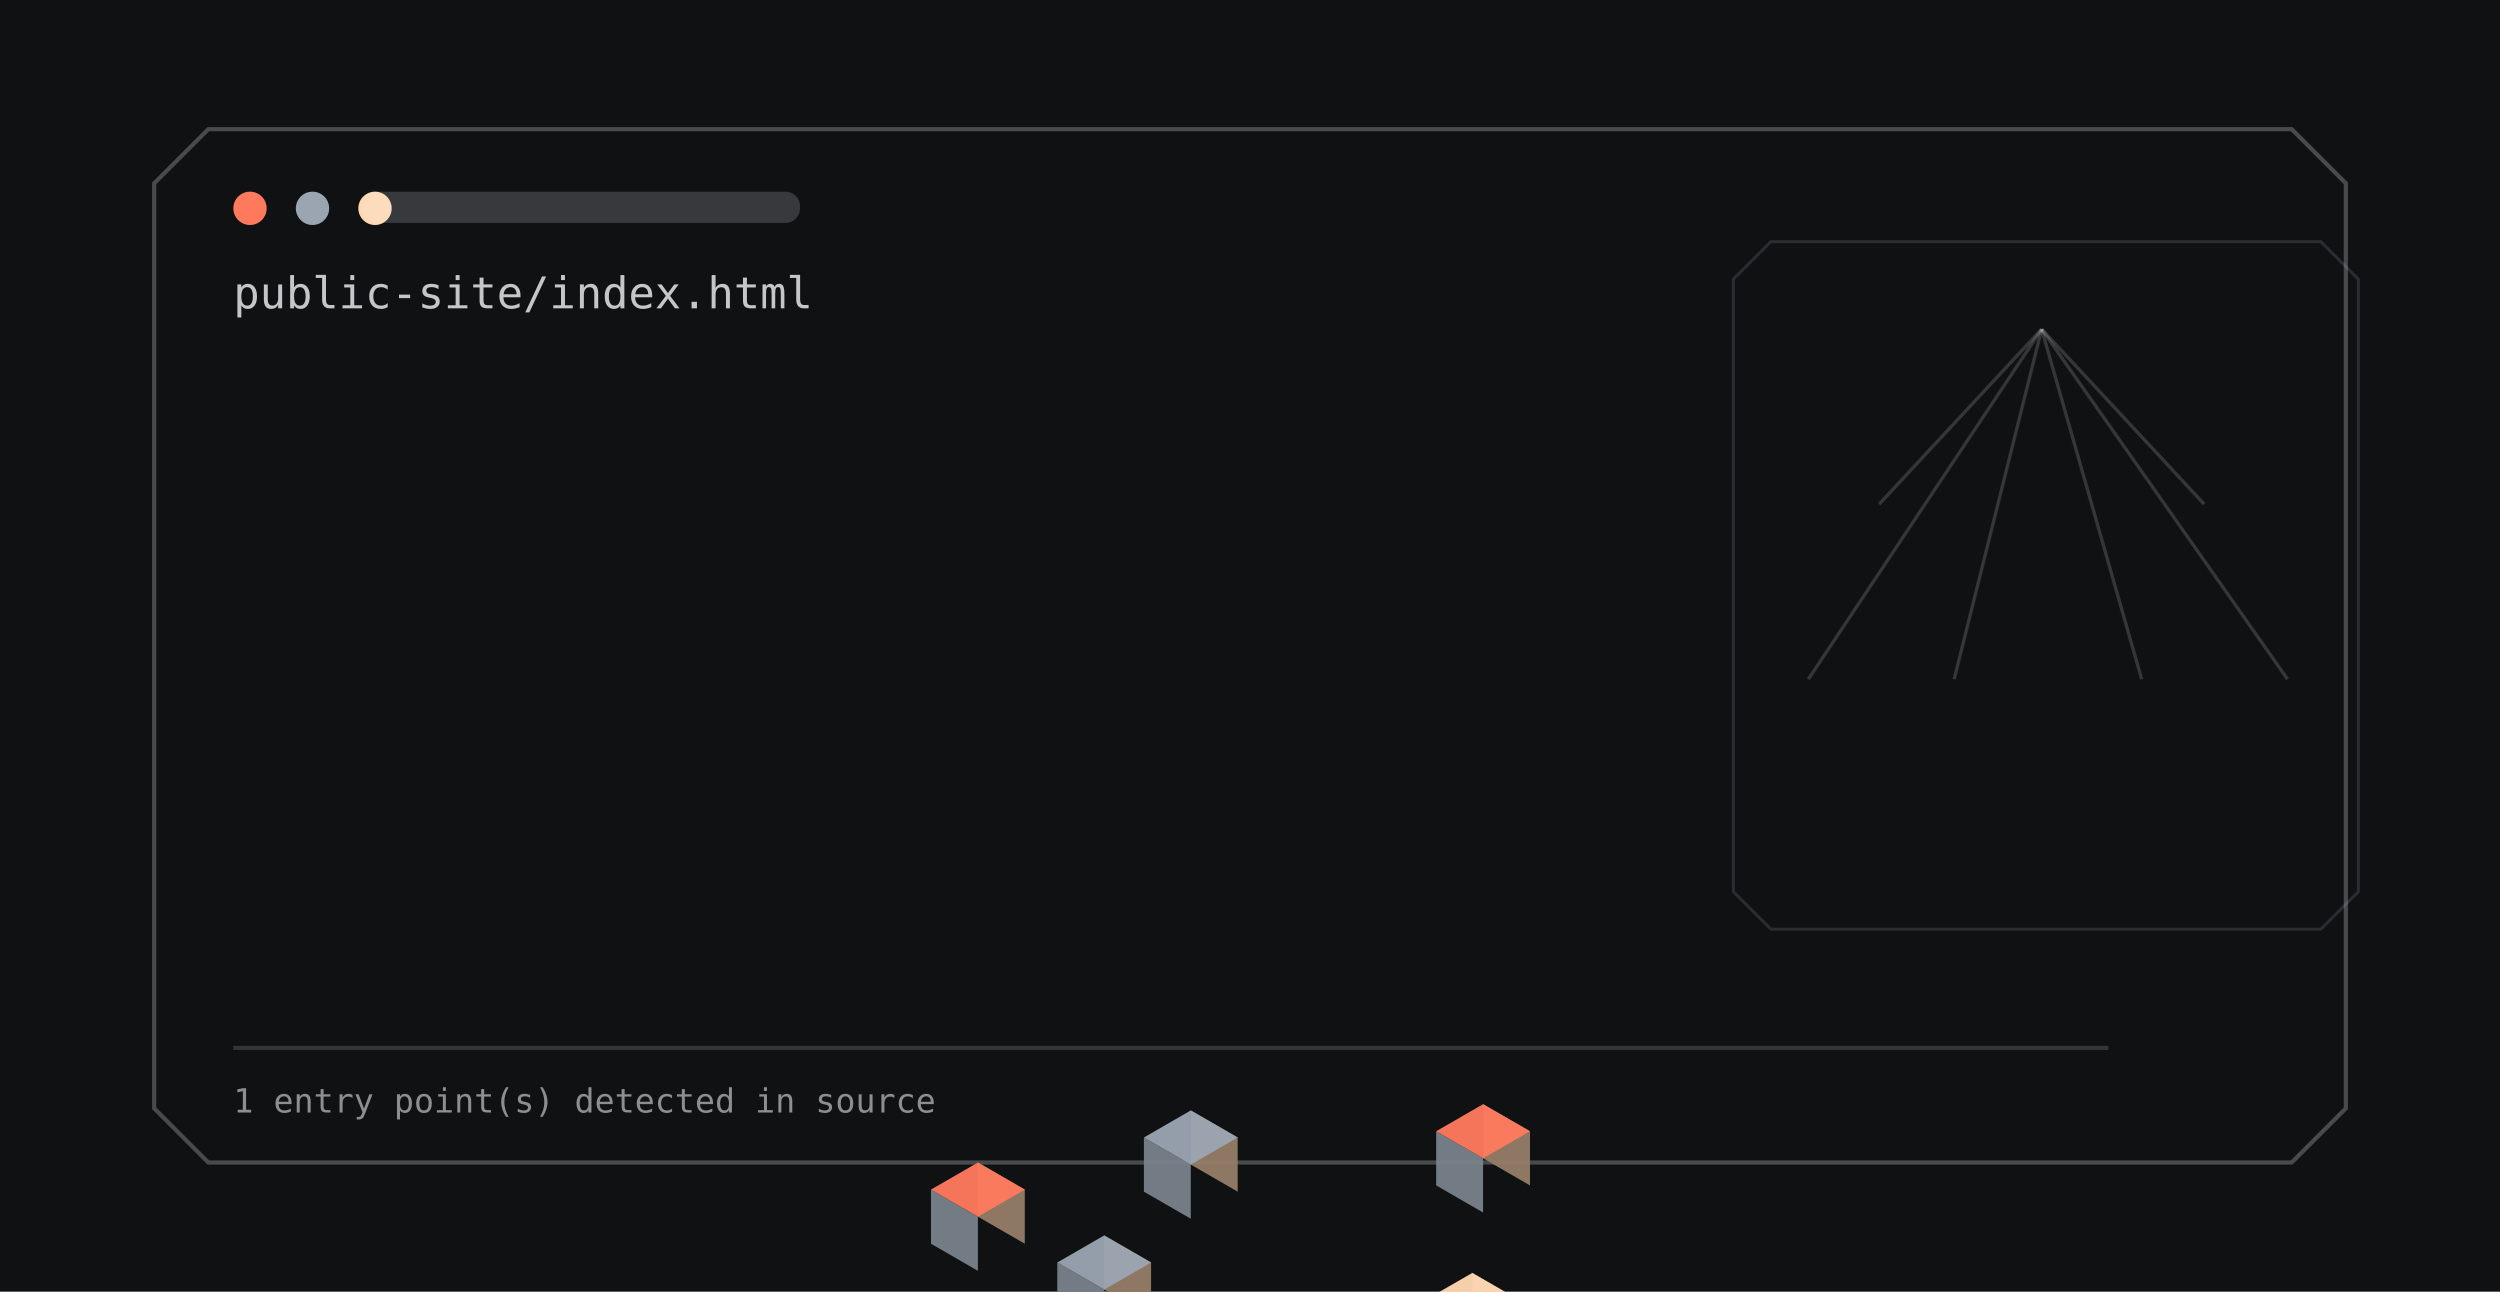
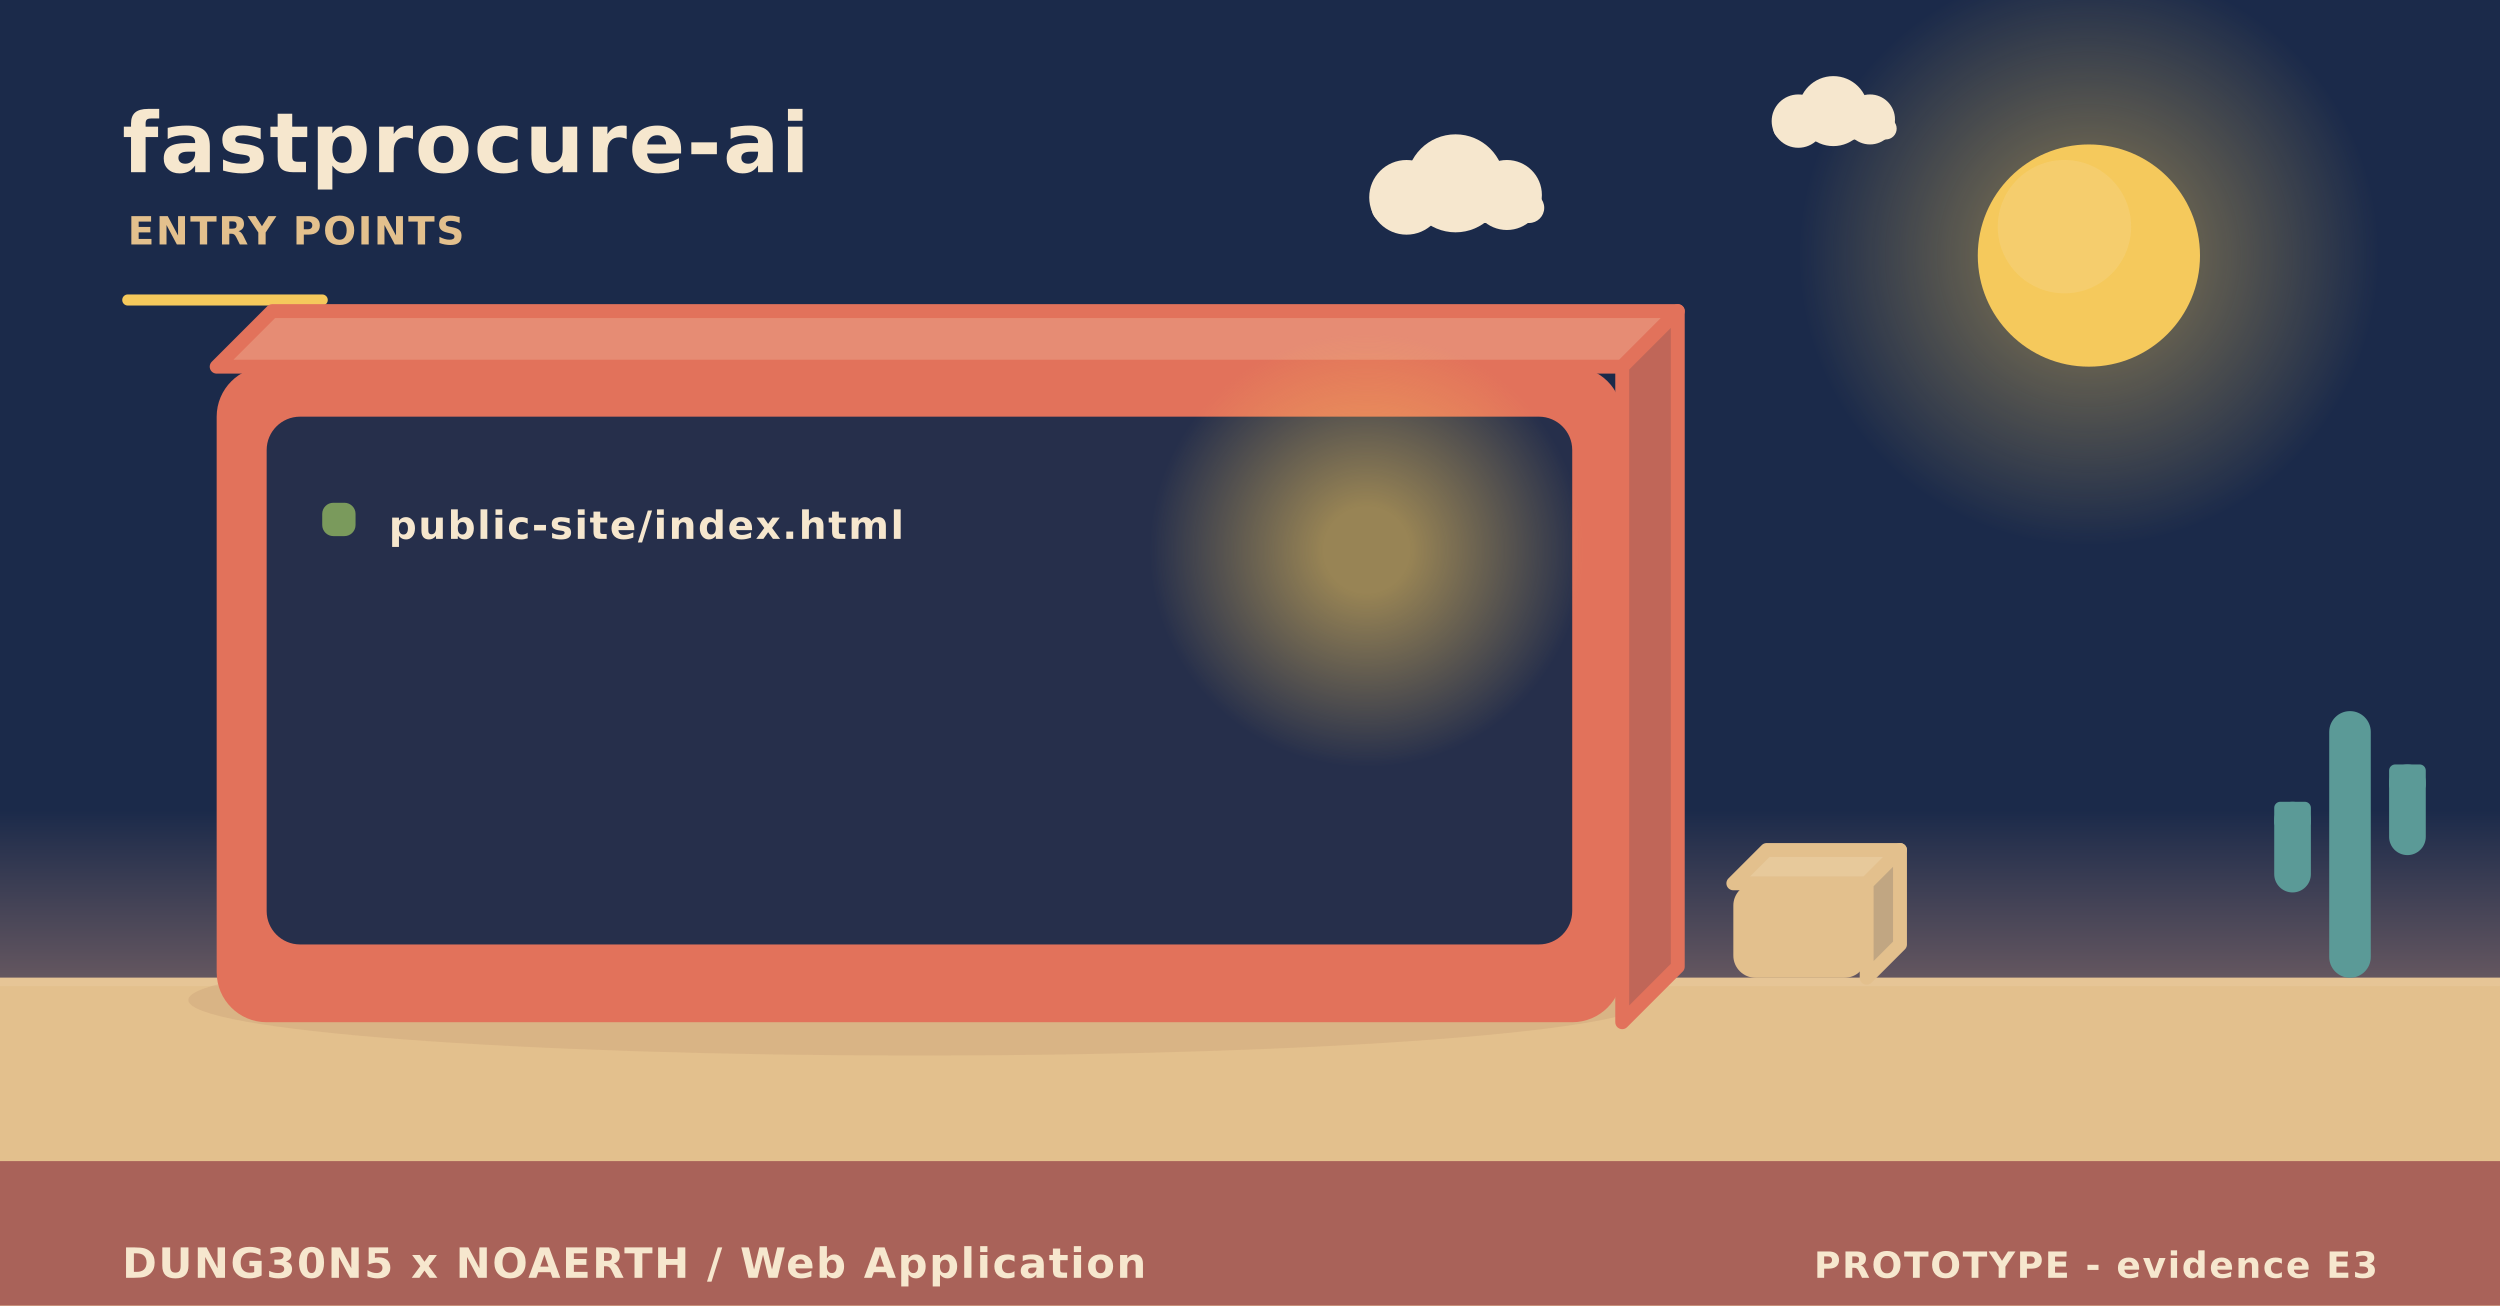
- <svg xmlns="http://www.w3.org/2000/svg" viewBox="0 0 1200 620" width="1200" height="620" role="img" aria-label="fastprocure-ai command surface">
-   <rect width="1200" height="620" fill="#0f1113" />
-   <defs>
-     <linearGradient id="gt" x1="0" y1="0" x2="1" y2="1">
-       <stop offset="0%" stop-color="#ff7a5c" />
-       <stop offset="100%" stop-color="#9aa5b1" />
-     </linearGradient>
-   </defs>
-   <path d="M100.00,62.00 H1100.00 L1126.00,88.00 V532.00 L1100.00,558.00 H100.00 L74.00,532.00 V88.00 Z" fill="none" stroke="rgba(241,243,245,0.300)" stroke-width="2.00" opacity="0.85" />
-   <circle cx="120.00" cy="100.00" r="8.00" fill="#ff7a5c" opacity="1.00" />
-   <circle cx="150.00" cy="100.00" r="8.00" fill="#9aa5b1" opacity="1.00" />
-   <circle cx="180.00" cy="100.00" r="8.00" fill="#ffd8b1" opacity="1.00" />
-   <rect x="174.00" y="92.00" width="210.00" height="15.00" rx="7.00" fill="rgba(241,243,245,0.180)" opacity="1.00" />
-   <text x="112" y="148" font-family="ui-monospace,SFMono-Regular,Menlo,monospace" font-size="21" fill="rgba(241,243,245,0.800)">public-site/index.html</text>
-   <path d="M850.00,116.00 H1114.00 L1132.00,134.00 V428.00 L1114.00,446.00 H850.00 L832.00,428.00 V134.00 Z" fill="none" stroke="rgba(241,243,245,0.180)" stroke-width="1.40" opacity="0.70" />
-   <line x1="980.00" y1="158.00" x2="902.00" y2="242.00" stroke="rgba(241,243,245,0.300)" stroke-width="1.60" opacity="0.55" />
-   <line x1="980.00" y1="158.00" x2="1058.00" y2="242.00" stroke="rgba(241,243,245,0.300)" stroke-width="1.60" opacity="0.55" />
-   <line x1="980.00" y1="158.00" x2="868.00" y2="326.00" stroke="rgba(241,243,245,0.300)" stroke-width="1.60" opacity="0.55" />
-   <line x1="980.00" y1="158.00" x2="938.00" y2="326.00" stroke="rgba(241,243,245,0.300)" stroke-width="1.60" opacity="0.55" />
-   <line x1="980.00" y1="158.00" x2="1028.00" y2="326.00" stroke="rgba(241,243,245,0.300)" stroke-width="1.60" opacity="0.55" />
-   <line x1="980.00" y1="158.00" x2="1098.00" y2="326.00" stroke="rgba(241,243,245,0.300)" stroke-width="1.60" opacity="0.55" />
-   <polygon points="711.87,556.00 734.39,569.00 734.39,543.00 711.87,530.00" fill="#947d67" opacity="0.95" />
-   <polygon points="689.36,569.00 711.87,582.00 711.87,556.00 689.36,543.00" fill="#78818a" opacity="0.95" />
-   <polygon points="711.87,530.00 734.39,543.00 711.87,556.00 689.36,543.00" fill="#ff7a5c" opacity="0.95" />
-   <polygon points="571.58,559.00 594.09,572.00 594.09,546.00 571.58,533.00" fill="#947d67" opacity="0.95" />
-   <polygon points="549.06,572.00 571.58,585.00 571.58,559.00 549.06,546.00" fill="#78818a" opacity="0.95" />
-   <polygon points="571.58,533.00 594.09,546.00 571.58,559.00 549.06,546.00" fill="#9aa5b1" opacity="0.95" />
-   <polygon points="706.68,637.00 729.19,650.00 729.19,624.00 706.68,611.00" fill="#947d67" opacity="0.95" />
-   <polygon points="684.16,650.00 706.68,663.00 706.68,637.00 684.16,624.00" fill="#78818a" opacity="0.95" />
-   <polygon points="706.68,611.00 729.19,624.00 706.68,637.00 684.16,624.00" fill="#ffd8b1" opacity="0.95" />
-   <polygon points="469.39,584.00 491.90,597.00 491.90,571.00 469.39,558.00" fill="#947d67" opacity="0.95" />
-   <polygon points="446.87,597.00 469.39,610.00 469.39,584.00 446.87,571.00" fill="#78818a" opacity="0.95" />
-   <polygon points="469.39,558.00 491.90,571.00 469.39,584.00 446.87,571.00" fill="#ff7a5c" opacity="0.95" />
-   <polygon points="530.01,619.00 552.52,632.00 552.52,606.00 530.01,593.00" fill="#947d67" opacity="0.95" />
-   <polygon points="507.49,632.00 530.01,645.00 530.01,619.00 507.49,606.00" fill="#78818a" opacity="0.95" />
-   <polygon points="530.01,593.00 552.52,606.00 530.01,619.00 507.49,606.00" fill="#9aa5b1" opacity="0.95" />
-   <polygon points="607.95,664.00 630.47,677.00 630.47,651.00 607.95,638.00" fill="#947d67" opacity="0.95" />
-   <polygon points="585.43,677.00 607.95,690.00 607.95,664.00 585.43,651.00" fill="#78818a" opacity="0.95" />
-   <polygon points="607.95,638.00 630.47,651.00 607.95,664.00 585.43,651.00" fill="#ffd8b1" opacity="0.95" />
-   <polygon points="668.57,699.00 691.09,712.00 691.09,686.00 668.57,673.00" fill="#947d67" opacity="0.95" />
-   <polygon points="646.05,712.00 668.57,725.00 668.57,699.00 646.05,686.00" fill="#78818a" opacity="0.95" />
-   <polygon points="668.57,673.00 691.09,686.00 668.57,699.00 646.05,686.00" fill="#ff7a5c" opacity="0.95" />
-   <rect x="112.00" y="502.00" width="900.00" height="2.00" rx="0.00" fill="rgba(241,243,245,0.160)" opacity="1.00" />
-   <text x="112" y="534" font-family="ui-monospace,Menlo,monospace" font-size="16" fill="rgba(241,243,245,0.550)">1 entry point(s) detected in source</text>
+ <svg xmlns="http://www.w3.org/2000/svg" width="900" height="470" viewBox="0 0 900 470" role="img" aria-label="fastprocure-ai - how it is operated">
+   <linearGradient id="skyt" x1="0" y1="0" x2="0" y2="1">
+     <stop offset="0" stop-color="#1b2a4a" />
+     <stop offset="0.62" stop-color="#1b2a4a" />
+     <stop offset="1" stop-color="#f3ad8a" />
+   </linearGradient>
+   <rect width="900" height="470" fill="url(#skyt)" />
+   <radialGradient id="sunt">
+     <stop offset="0.35" stop-color="#f5c95c" stop-opacity="0.34" />
+     <stop offset="1" stop-color="#f5c95c" stop-opacity="0" />
+   </radialGradient>
+   <circle cx="752" cy="92" r="104" fill="url(#sunt)" />
+   <circle cx="752" cy="92" r="40" fill="#f5c95c" />
+   <circle cx="743.2" cy="81.6" r="24" fill="#f5d27e" opacity="0.5" />
+   <g>
+     <circle cx="524" cy="66" r="17.64" fill="#f6e7ce" />
+     <circle cx="506.36" cy="71.04" r="13.44" fill="#f6e7ce" />
+     <circle cx="542.48" cy="70.2" r="12.6" fill="#f6e7ce" />
+     <rect x="493.76" y="69.36" width="62.16" height="10.92" rx="5.46" fill="#f6e7ce" />
+   </g>
+   <g>
+     <circle cx="660" cy="40" r="12.6" fill="#f6e7ce" />
+     <circle cx="647.4" cy="43.6" r="9.6" fill="#f6e7ce" />
+     <circle cx="673.2" cy="43" r="9" fill="#f6e7ce" />
+     <rect x="638.4" y="42.4" width="44.4" height="7.8" rx="3.9" fill="#f6e7ce" />
+   </g>
+   <rect x="0" y="352" width="900" height="118" fill="#e3c08d" />
+   <rect x="0" y="352" width="900" height="3" fill="#e6c596" />
+   <text x="44" y="62" font-family="Verdana,DejaVu Sans,sans-serif" font-size="30" font-weight="700" letter-spacing="0.6" fill="#f6e7ce" text-anchor="start">fastprocure-ai</text>
+   <text x="46" y="88" font-family="Verdana,DejaVu Sans,sans-serif" font-size="14" font-weight="700" letter-spacing="0.6" fill="#e3c08d" text-anchor="start">ENTRY POINTS</text>
+   <rect x="44" y="106" width="74" height="4" rx="2" fill="#f5c95c" />
+   <ellipse cx="331" cy="360" rx="263.2" ry="20" fill="rgba(138,90,68,0.11)" />
+   <path d="M78,132 L584,132 L604,112 L98,112 Z" fill="#e68c74" stroke="#e2725b" stroke-width="5" stroke-linejoin="round" />
+   <path d="M584,132 L604,112 L604,348 L584,368 Z" fill="#c06658" stroke="#e2725b" stroke-width="5" stroke-linejoin="round" />
+   <rect x="78" y="132" width="506" height="236" rx="18" fill="#e2725b" />
+   <rect x="96" y="150" width="470" height="190" rx="12" fill="#1b2a4a" opacity="0.94" />
+   <radialGradient id="lamp74776">
+     <stop offset="0.2" stop-color="#f5c95c" stop-opacity="0.55" />
+     <stop offset="1" stop-color="#f5c95c" stop-opacity="0" />
+   </radialGradient>
+   <circle cx="492" cy="198" r="78" fill="url(#lamp74776)" />
+   <rect x="116" y="181" width="12" height="12" rx="4" fill="#7a9a5c" />
+   <text x="140" y="194" font-family="Verdana,DejaVu Sans,sans-serif" font-size="14" font-weight="700" letter-spacing="0.6" fill="#f6e7ce" text-anchor="start">public-site/index.html</text>
+   <path d="M624,318 L672,318 L684,306 L636,306 Z" fill="#e7c99b" stroke="#e3c08d" stroke-width="5" stroke-linejoin="round" />
+   <path d="M672,318 L684,306 L684,340 L672,352 Z" fill="#c1a682" stroke="#e3c08d" stroke-width="5" stroke-linejoin="round" />
+   <rect x="624" y="318" width="48" height="34" rx="8" fill="#e3c08d" />
+   <rect x="838.52" y="256" width="14.96" height="96" rx="7.48" fill="#5b9a97" />
+   <rect x="818.72" y="288.64" width="13.2" height="32.64" rx="6.6" fill="#5b9a97" />
+   <rect x="818.72" y="288.64" width="13.2" height="9.6" rx="2.2" fill="#5b9a97" />
+   <rect x="860.08" y="275.2" width="13.2" height="32.64" rx="6.6" fill="#5b9a97" />
+   <rect x="860.08" y="275.2" width="13.2" height="9.6" rx="2.2" fill="#5b9a97" />
+   <rect x="0" y="418" width="900" height="52" rx="0" fill="#a65c56" opacity="0.94" />
+   <text x="44" y="460" font-family="Verdana,DejaVu Sans,sans-serif" font-size="15" font-weight="700" letter-spacing="0.6" fill="#f6e7ce" text-anchor="start">DUNG30N5 x NOAERTH  /  Web Application</text>
+   <text x="856" y="460" font-family="Verdana,DejaVu Sans,sans-serif" font-size="13" font-weight="700" letter-spacing="0.6" fill="#f6e7ce" text-anchor="end">PROTOTYPE  -  evidence E3</text>
</svg>
